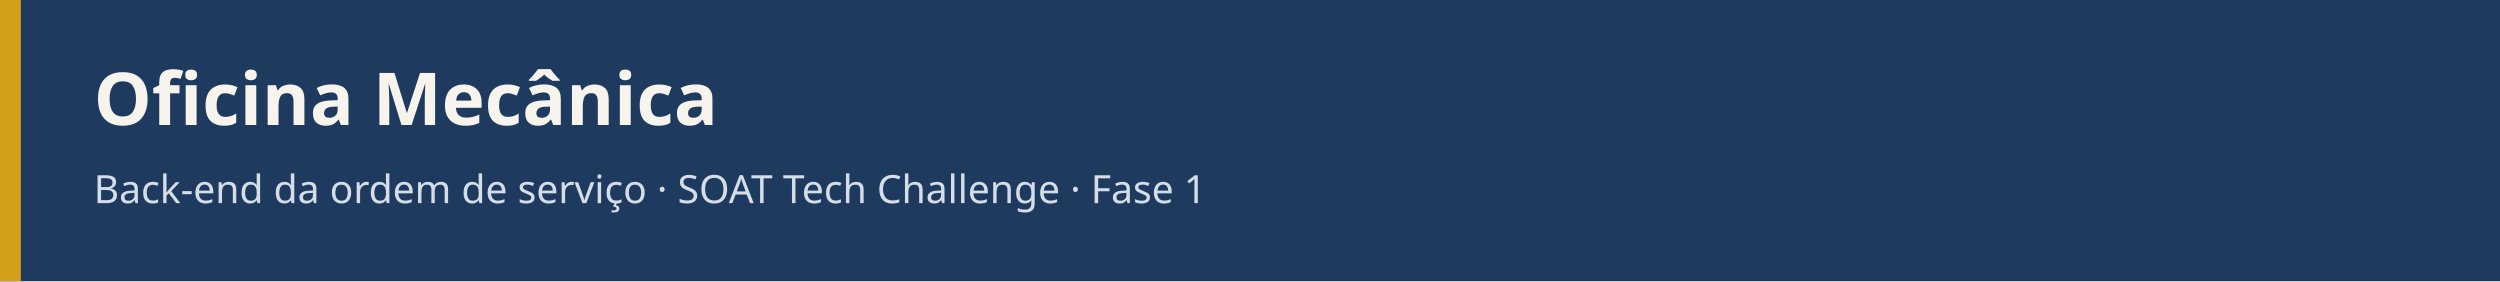
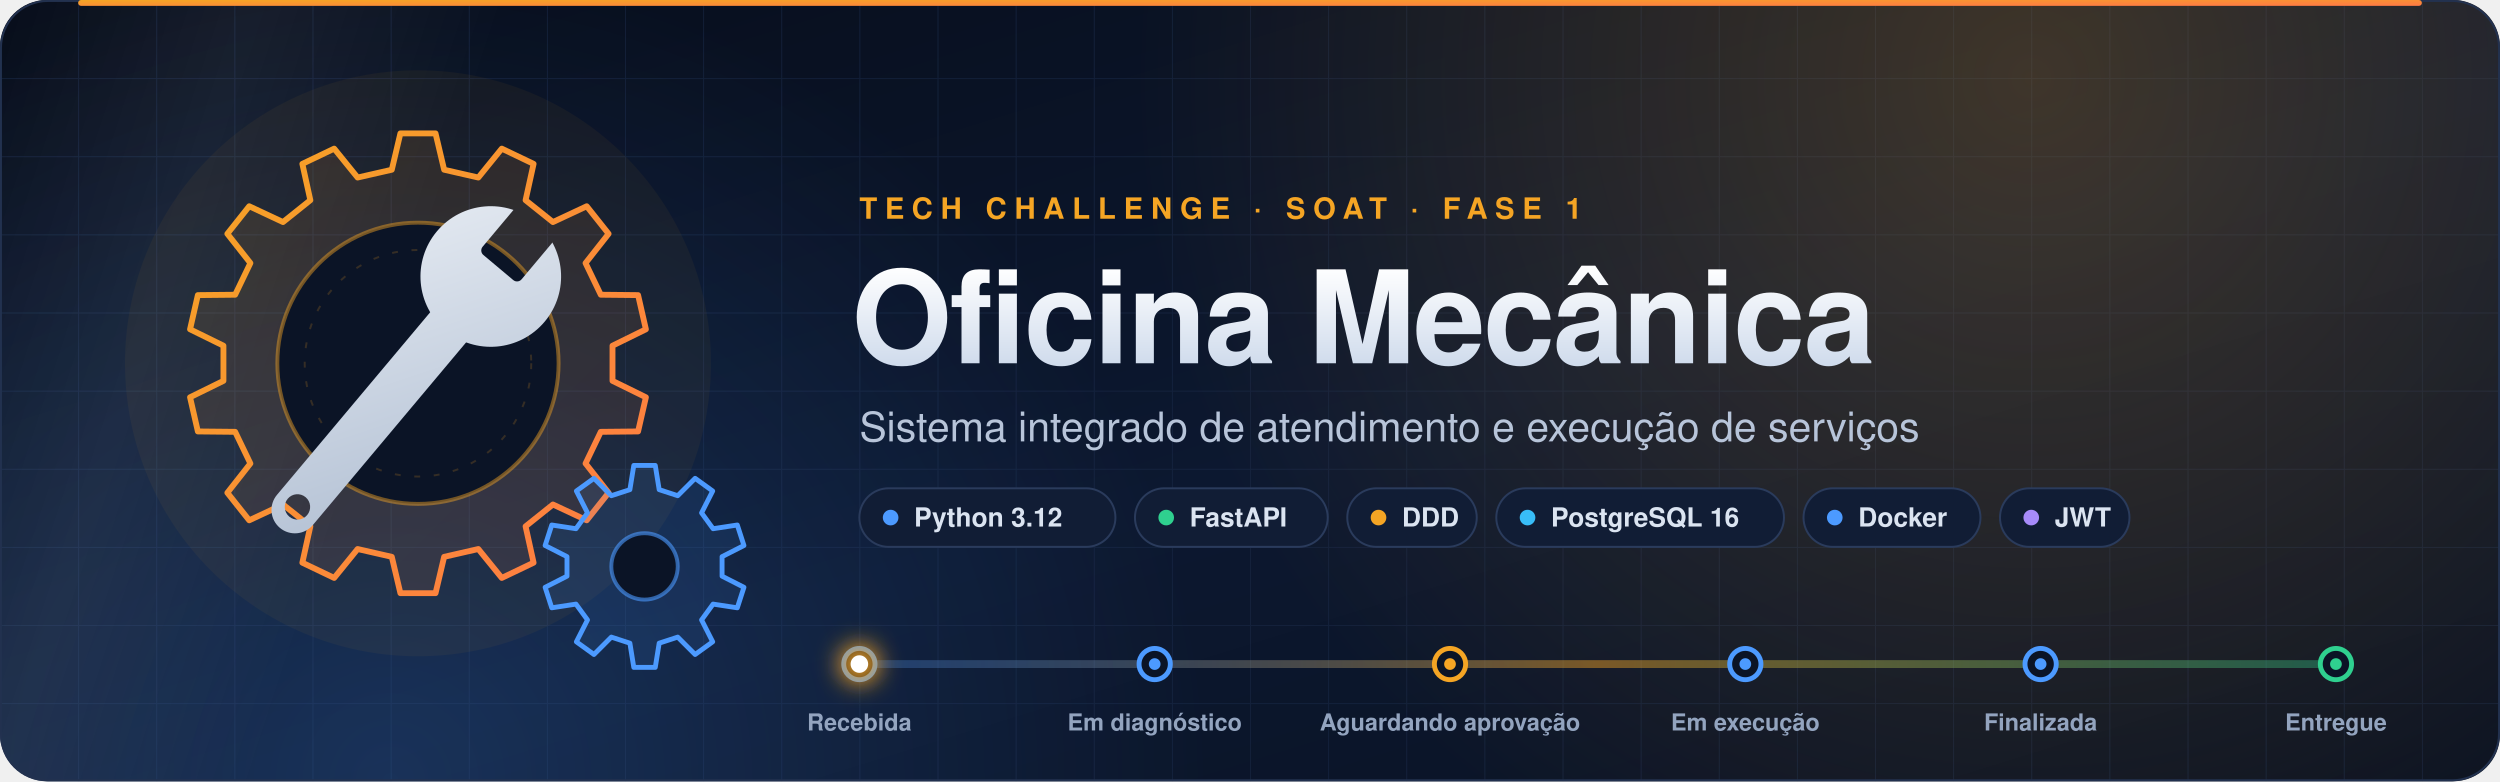
- <svg xmlns="http://www.w3.org/2000/svg" viewBox="0 0 960 108" role="img">
-   <rect width="960" height="108" fill="#1e3a5f" />
-   <rect width="8" height="108" fill="#d4a017" />
-   <text x="36" y="48" font-family="sans-serif" font-size="28" font-weight="700" fill="#f7f4ee">Oficina Mecânica</text>
-   <text x="36" y="78" font-family="sans-serif" font-size="15" fill="#d5dde8">Back-end da ordem de serviço · SOAT Tech Challenge · Fase 1</text>
+ <svg xmlns="http://www.w3.org/2000/svg" viewBox="0 0 1280 400" width="1280" height="400" role="img" aria-labelledby="titulo-banner descricao-banner">
+   <defs>
+     <clipPath id="cartao">
+       <rect width="1280" height="400" rx="24" />
+     </clipPath>
+     <linearGradient id="fundoBanner" x1="0" y1="0" x2="1" y2="1">
+       <stop offset="0" stop-color="#070d1a" />
+       <stop offset=".55" stop-color="#0c1830" />
+       <stop offset="1" stop-color="#0a1222" />
+     </linearGradient>
+     <radialGradient id="brilhoAmbar" cx="1040" cy="40" r="460" gradientUnits="userSpaceOnUse">
+       <stop offset="0" stop-color="#f5a524" stop-opacity=".22" />
+       <stop offset="1" stop-color="#f5a524" stop-opacity="0" />
+     </radialGradient>
+     <radialGradient id="brilhoAzul" cx="200" cy="400" r="420" gradientUnits="userSpaceOnUse">
+       <stop offset="0" stop-color="#4c9aff" stop-opacity=".20" />
+       <stop offset="1" stop-color="#4c9aff" stop-opacity="0" />
+     </radialGradient>
+     <pattern id="grade" width="40" height="40" patternUnits="userSpaceOnUse">
+       <path d="M40 0H0V40" fill="none" stroke="#1a2947" stroke-width="1" />
+     </pattern>
+     <linearGradient id="feixe" x1="0" y1="0" x2="1" y2="0">
+       <stop offset="0" stop-color="#fff" stop-opacity="0" />
+       <stop offset=".5" stop-color="#fff" stop-opacity=".06" />
+       <stop offset="1" stop-color="#fff" stop-opacity="0" />
+     </linearGradient>
+     <linearGradient id="ouro" x1="0" y1="0" x2="1" y2="1">
+       <stop offset="0" stop-color="#f5a524" />
+       <stop offset="1" stop-color="#ff7a45" />
+     </linearGradient>
+     <linearGradient id="metal" x1="0" y1="0" x2="1" y2="1">
+       <stop offset="0" stop-color="#f4f7fb" />
+       <stop offset="1" stop-color="#9fb0c8" />
+     </linearGradient>
+     <linearGradient id="titulo" x1="0" y1="0" x2="0" y2="1">
+       <stop offset="0" stop-color="#ffffff" />
+       <stop offset="1" stop-color="#cfdbec" />
+     </linearGradient>
+     <linearGradient id="trilho" x1="0" y1="0" x2="1" y2="0">
+       <stop offset="0" stop-color="#4c9aff" stop-opacity=".25" />
+       <stop offset=".5" stop-color="#f5a524" stop-opacity=".45" />
+       <stop offset="1" stop-color="#2fd08f" stop-opacity=".35" />
+     </linearGradient>
+     <filter id="desfoque" x="-200%" y="-200%" width="500%" height="500%">
+       <feGaussianBlur stdDeviation="6" />
+     </filter>
+     <mask id="chaveMascara" maskUnits="userSpaceOnUse" x="-80" y="-120" width="160" height="260">
+       <rect x="-80" y="-120" width="160" height="260" fill="#000" />
+       <circle cx="0" cy="-58" r="36" fill="#fff" />
+       <rect x="-12" y="-40" width="24" height="150" rx="12" fill="#fff" />
+       <rect x="-13" y="-104" width="26" height="40" rx="3" fill="#000" />
+       <circle cx="0" cy="96" r="6.5" fill="#000" />
+     </mask>
+   </defs>
+   <style>
+     text { font-family: 'Segoe UI', 'Helvetica Neue', Helvetica, Arial, sans-serif; }
+     .k2 { font-size: 15px; font-weight: 700; letter-spacing: 4px; }
+     .giro { transform-box: fill-box; transform-origin: center; animation: girar 32s linear infinite; }
+     .giro-inv { transform-box: fill-box; transform-origin: center; animation: girar 20s linear infinite reverse; }
+     .feixe { animation: varrer 10s ease-in-out infinite; }
+     .grade { animation: deriva 14s linear infinite; }
+     .pulso { animation: pulso 6s linear infinite; }
+     .acende { opacity: 0; animation: acende 6s linear infinite backwards; }
+     @keyframes girar { to { transform: rotate(360deg); } }
+     @keyframes varrer { 0% { transform: translateX(-420px); } 55%, 100% { transform: translateX(1760px); } }
+     @keyframes deriva { to { transform: translate(40px, 40px); } }
+     @keyframes pulso { 0% { transform: translateX(0); opacity: 0; } 6% { transform: translateX(0); opacity: 1; }
+                        88% { transform: translateX(756px); opacity: 1; } 100% { transform: translateX(756px); opacity: 0; } }
+     @keyframes acende { 0% { opacity: 0; } 2% { opacity: 1; } 22% { opacity: 0; } 100% { opacity: 0; } }
+     @media (prefers-reduced-motion: reduce) {
+       .giro, .giro-inv, .feixe, .grade, .pulso, .acende { animation: none; }
+     }
+   </style>
+   <g clip-path="url(#cartao)">
+     <rect width="1280" height="400" fill="url(#fundoBanner)" />
+     <g class="grade" opacity=".55">
+       <rect x="-40" y="-40" width="1360" height="480" fill="url(#grade)" />
+     </g>
+     <rect width="1280" height="400" fill="url(#brilhoAmbar)" />
+     <rect width="1280" height="400" fill="url(#brilhoAzul)" />
+     <g class="feixe">
+       <rect x="0" y="-60" width="260" height="520" fill="url(#feixe)" transform="skewX(-18)" />
+     </g>
+   </g>
+   <rect x=".5" y=".5" width="1279" height="399" rx="24" fill="none" stroke="#22314f" />
+   <rect x="40" y="0" width="1200" height="3" rx="1.5" fill="url(#ouro)" />
+   <circle cx="214" cy="186" r="150" fill="#f5a524" fill-opacity=".05" />
+   <g class="giro">
+     <path d="M200.6 86.9 L205.0 68.3 L223.0 68.3 L227.4 86.9 L244.9 90.9 L256.9 76.1 L273.2 83.9 L269.1 102.5 L283.1 113.7 L300.4 105.6 L311.6 119.7 L299.8 134.7 L307.6 150.9 L326.7 151.1 L330.7 168.6 L313.6 177.0 L313.6 195.0 L330.7 203.4 L326.7 220.9 L307.6 221.1 L299.8 237.3 L311.6 252.3 L300.4 266.4 L283.1 258.3 L269.1 269.5 L273.2 288.1 L256.9 295.9 L244.9 281.1 L227.4 285.1 L223.0 303.7 L205.0 303.7 L200.6 285.1 L183.1 281.1 L171.1 295.9 L154.8 288.1 L158.9 269.5 L144.9 258.3 L127.6 266.4 L116.4 252.3 L128.2 237.3 L120.4 221.1 L101.3 220.9 L97.3 203.4 L114.4 195.0 L114.4 177.0 L97.3 168.6 L101.3 151.1 L120.4 150.9 L128.2 134.7 L116.4 119.7 L127.6 105.6 L144.9 113.7 L158.9 102.5 L154.8 83.9 L171.1 76.1 L183.1 90.9Z" fill="url(#ouro)" fill-opacity=".10" stroke="url(#ouro)" stroke-width="3" stroke-linejoin="round" />
+   </g>
+   <circle cx="214" cy="186" r="72" fill="#0b1426" stroke="#f5a524" stroke-opacity=".45" stroke-width="2" />
+   <circle cx="214" cy="186" r="58" fill="none" stroke="#f5a524" stroke-opacity=".18" stroke-dasharray="3 7" />
+   <g class="giro-inv">
+     <path d="M322.5 250.7 L324.5 238.3 L335.5 238.3 L337.5 250.7 L347.0 253.8 L355.9 244.9 L364.9 251.4 L359.2 262.6 L365.1 270.7 L377.5 268.8 L380.9 279.3 L369.7 285.0 L369.7 295.0 L380.9 300.7 L377.5 311.2 L365.1 309.3 L359.2 317.4 L364.9 328.6 L355.9 335.1 L347.0 326.2 L337.5 329.3 L335.5 341.7 L324.5 341.7 L322.5 329.3 L313.0 326.2 L304.1 335.1 L295.1 328.6 L300.8 317.4 L294.9 309.3 L282.5 311.2 L279.1 300.7 L290.3 295.0 L290.3 285.0 L279.1 279.3 L282.5 268.8 L294.9 270.7 L300.8 262.6 L295.1 251.4 L304.1 244.9 L313.0 253.8Z" fill="#4c9aff" fill-opacity=".10" stroke="#4c9aff" stroke-width="2.5" stroke-linejoin="round" />
+   </g>
+   <circle cx="330" cy="290" r="17" fill="#0b1426" stroke="#4c9aff" stroke-opacity=".6" stroke-width="2" />
+   <g transform="translate(214 186) rotate(40)">
+     <rect x="-80" y="-120" width="160" height="260" fill="url(#metal)" mask="url(#chaveMascara)" />
+   </g>
+   <text class="k2" x="440" y="112" fill="#f5a524">TECH CHALLENGE · SOAT · FASE 1</text>
+   <text x="436" y="186" font-size="66" font-weight="700" fill="url(#titulo)" letter-spacing="-1">Oficina Mecânica</text>
+   <text x="440" y="226" font-size="21" fill="#b7c4d9">Sistema integrado de atendimento e execução de serviços</text>
+   <rect x="440.0" y="250" width="131.1" height="30" rx="15" fill="#111d35" stroke="#2a3b5c" />
+   <circle cx="456.0" cy="265" r="4" fill="#4c9aff" />
+   <text x="468.0" y="269.6" font-size="13.5" font-weight="600" fill="#dbe4f1">Python 3.12</text>
+   <rect x="581.1" y="250" width="98.7" height="30" rx="15" fill="#111d35" stroke="#2a3b5c" />
+   <circle cx="597.1" cy="265" r="4" fill="#2fd08f" />
+   <text x="609.1" y="269.6" font-size="13.5" font-weight="600" fill="#dbe4f1">FastAPI</text>
+   <rect x="689.8" y="250" width="66.3" height="30" rx="15" fill="#111d35" stroke="#2a3b5c" />
+   <circle cx="705.8" cy="265" r="4" fill="#f5a524" />
+   <text x="717.8" y="269.6" font-size="13.5" font-weight="600" fill="#dbe4f1">DDD</text>
+   <rect x="766.1" y="250" width="147.3" height="30" rx="15" fill="#111d35" stroke="#2a3b5c" />
+   <circle cx="782.1" cy="265" r="4" fill="#38bdf8" />
+   <text x="794.1" y="269.6" font-size="13.5" font-weight="600" fill="#dbe4f1">PostgreSQL 16</text>
+   <rect x="923.4" y="250" width="90.6" height="30" rx="15" fill="#111d35" stroke="#2a3b5c" />
+   <circle cx="939.4" cy="265" r="4" fill="#4c9aff" />
+   <text x="951.4" y="269.6" font-size="13.5" font-weight="600" fill="#dbe4f1">Docker</text>
+   <rect x="1024.0" y="250" width="66.3" height="30" rx="15" fill="#111d35" stroke="#2a3b5c" />
+   <circle cx="1040.0" cy="265" r="4" fill="#a78bfa" />
+   <text x="1052.0" y="269.6" font-size="13.5" font-weight="600" fill="#dbe4f1">JWT</text>
+   <rect x="440" y="338" width="756" height="4" rx="2" fill="url(#trilho)" />
+   <circle class="acende" style="animation-delay:0.36s" cx="440.0" cy="340" r="16" fill="#4c9aff" filter="url(#desfoque)" />
+   <circle cx="440.0" cy="340" r="8" fill="#0b1426" stroke="#4c9aff" stroke-width="2.5" />
+   <circle cx="440.0" cy="340" r="3" fill="#4c9aff" />
+   <text x="440.0" y="374" text-anchor="middle" font-size="12" font-weight="600" fill="#93a4bf">Recebida</text>
+   <circle class="acende" style="animation-delay:1.34s" cx="591.2" cy="340" r="16" fill="#4c9aff" filter="url(#desfoque)" />
+   <circle cx="591.2" cy="340" r="8" fill="#0b1426" stroke="#4c9aff" stroke-width="2.5" />
+   <circle cx="591.2" cy="340" r="3" fill="#4c9aff" />
+   <text x="591.2" y="374" text-anchor="middle" font-size="12" font-weight="600" fill="#93a4bf">Em diagnóstico</text>
+   <circle class="acende" style="animation-delay:2.33s" cx="742.4" cy="340" r="16" fill="#f5a524" filter="url(#desfoque)" />
+   <circle cx="742.4" cy="340" r="8" fill="#0b1426" stroke="#f5a524" stroke-width="2.5" />
+   <circle cx="742.4" cy="340" r="3" fill="#f5a524" />
+   <text x="742.4" y="374" text-anchor="middle" font-size="12" font-weight="600" fill="#93a4bf">Aguardando aprovação</text>
+   <circle class="acende" style="animation-delay:3.31s" cx="893.6" cy="340" r="16" fill="#4c9aff" filter="url(#desfoque)" />
+   <circle cx="893.6" cy="340" r="8" fill="#0b1426" stroke="#4c9aff" stroke-width="2.5" />
+   <circle cx="893.6" cy="340" r="3" fill="#4c9aff" />
+   <text x="893.6" y="374" text-anchor="middle" font-size="12" font-weight="600" fill="#93a4bf">Em execução</text>
+   <circle class="acende" style="animation-delay:4.30s" cx="1044.8" cy="340" r="16" fill="#4c9aff" filter="url(#desfoque)" />
+   <circle cx="1044.8" cy="340" r="8" fill="#0b1426" stroke="#4c9aff" stroke-width="2.5" />
+   <circle cx="1044.8" cy="340" r="3" fill="#4c9aff" />
+   <text x="1044.8" y="374" text-anchor="middle" font-size="12" font-weight="600" fill="#93a4bf">Finalizada</text>
+   <circle class="acende" style="animation-delay:5.28s" cx="1196.0" cy="340" r="16" fill="#2fd08f" filter="url(#desfoque)" />
+   <circle cx="1196.0" cy="340" r="8" fill="#0b1426" stroke="#2fd08f" stroke-width="2.5" />
+   <circle cx="1196.0" cy="340" r="3" fill="#2fd08f" />
+   <text x="1196.0" y="374" text-anchor="middle" font-size="12" font-weight="600" fill="#93a4bf">Entregue</text>
+   <g class="pulso">
+     <circle cx="440" cy="340" r="10" fill="#f5a524" filter="url(#desfoque)" />
+     <circle cx="440" cy="340" r="4.5" fill="#fff" />
+   </g>
</svg>
